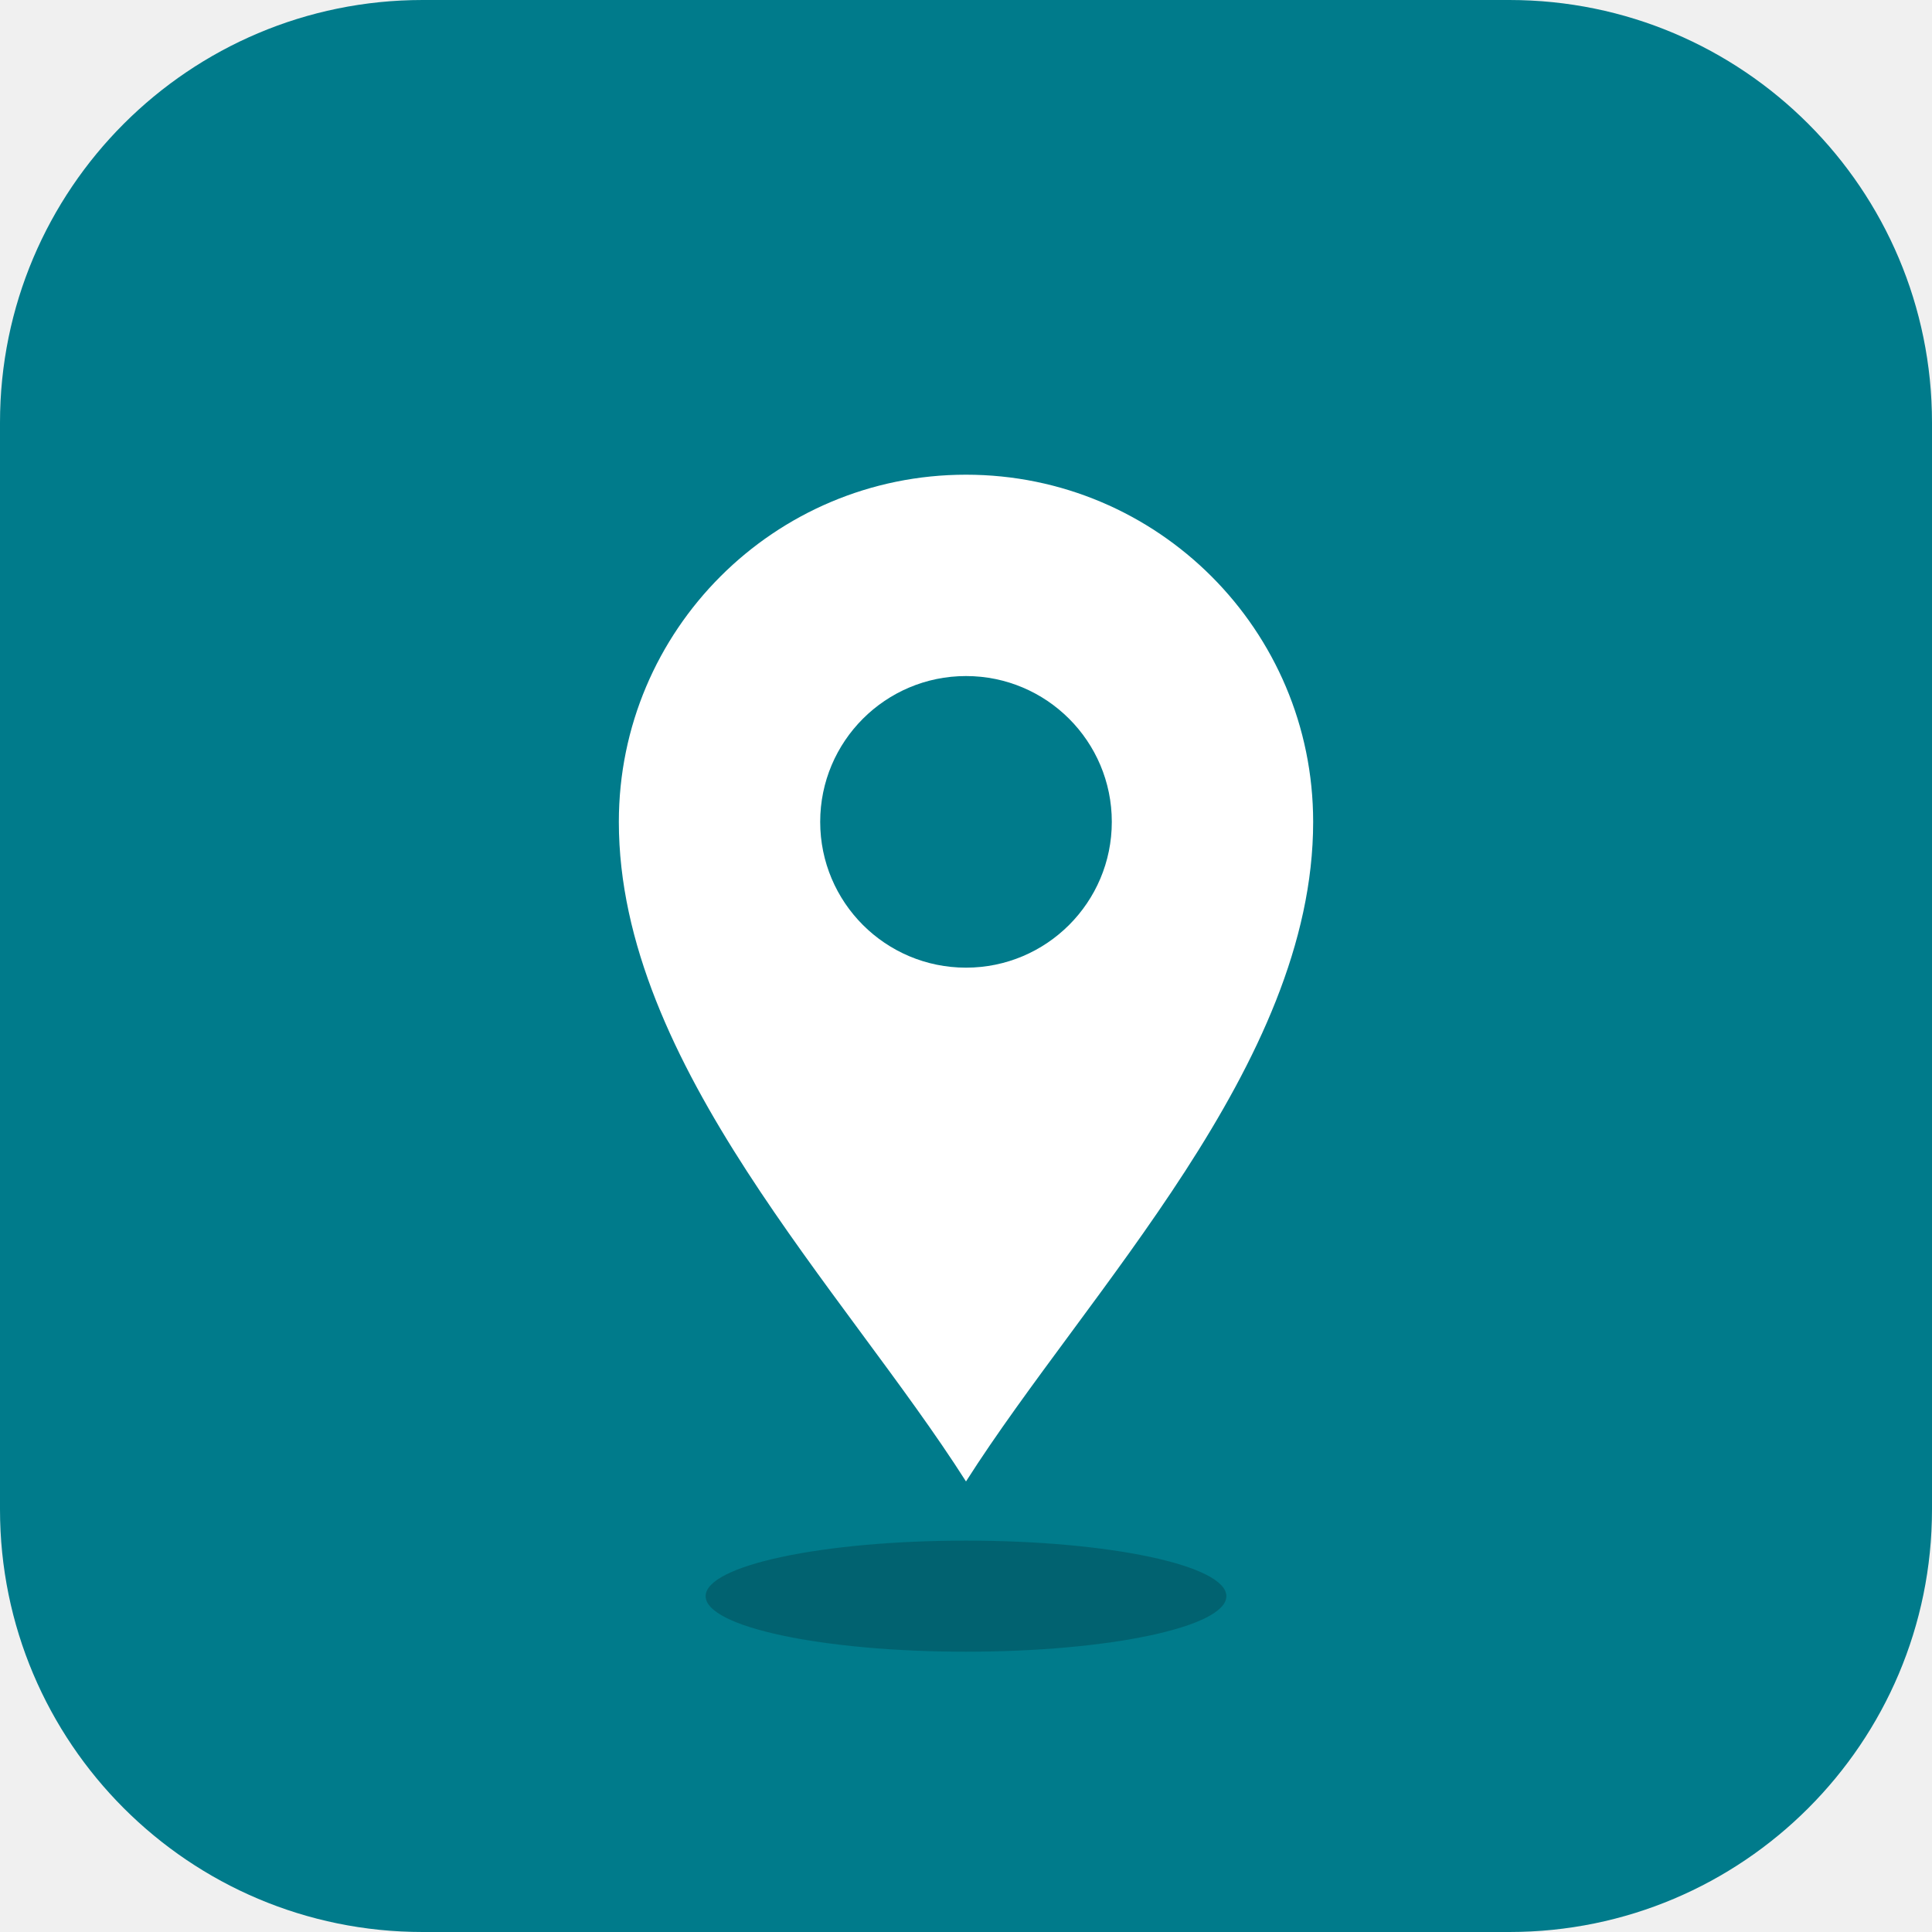
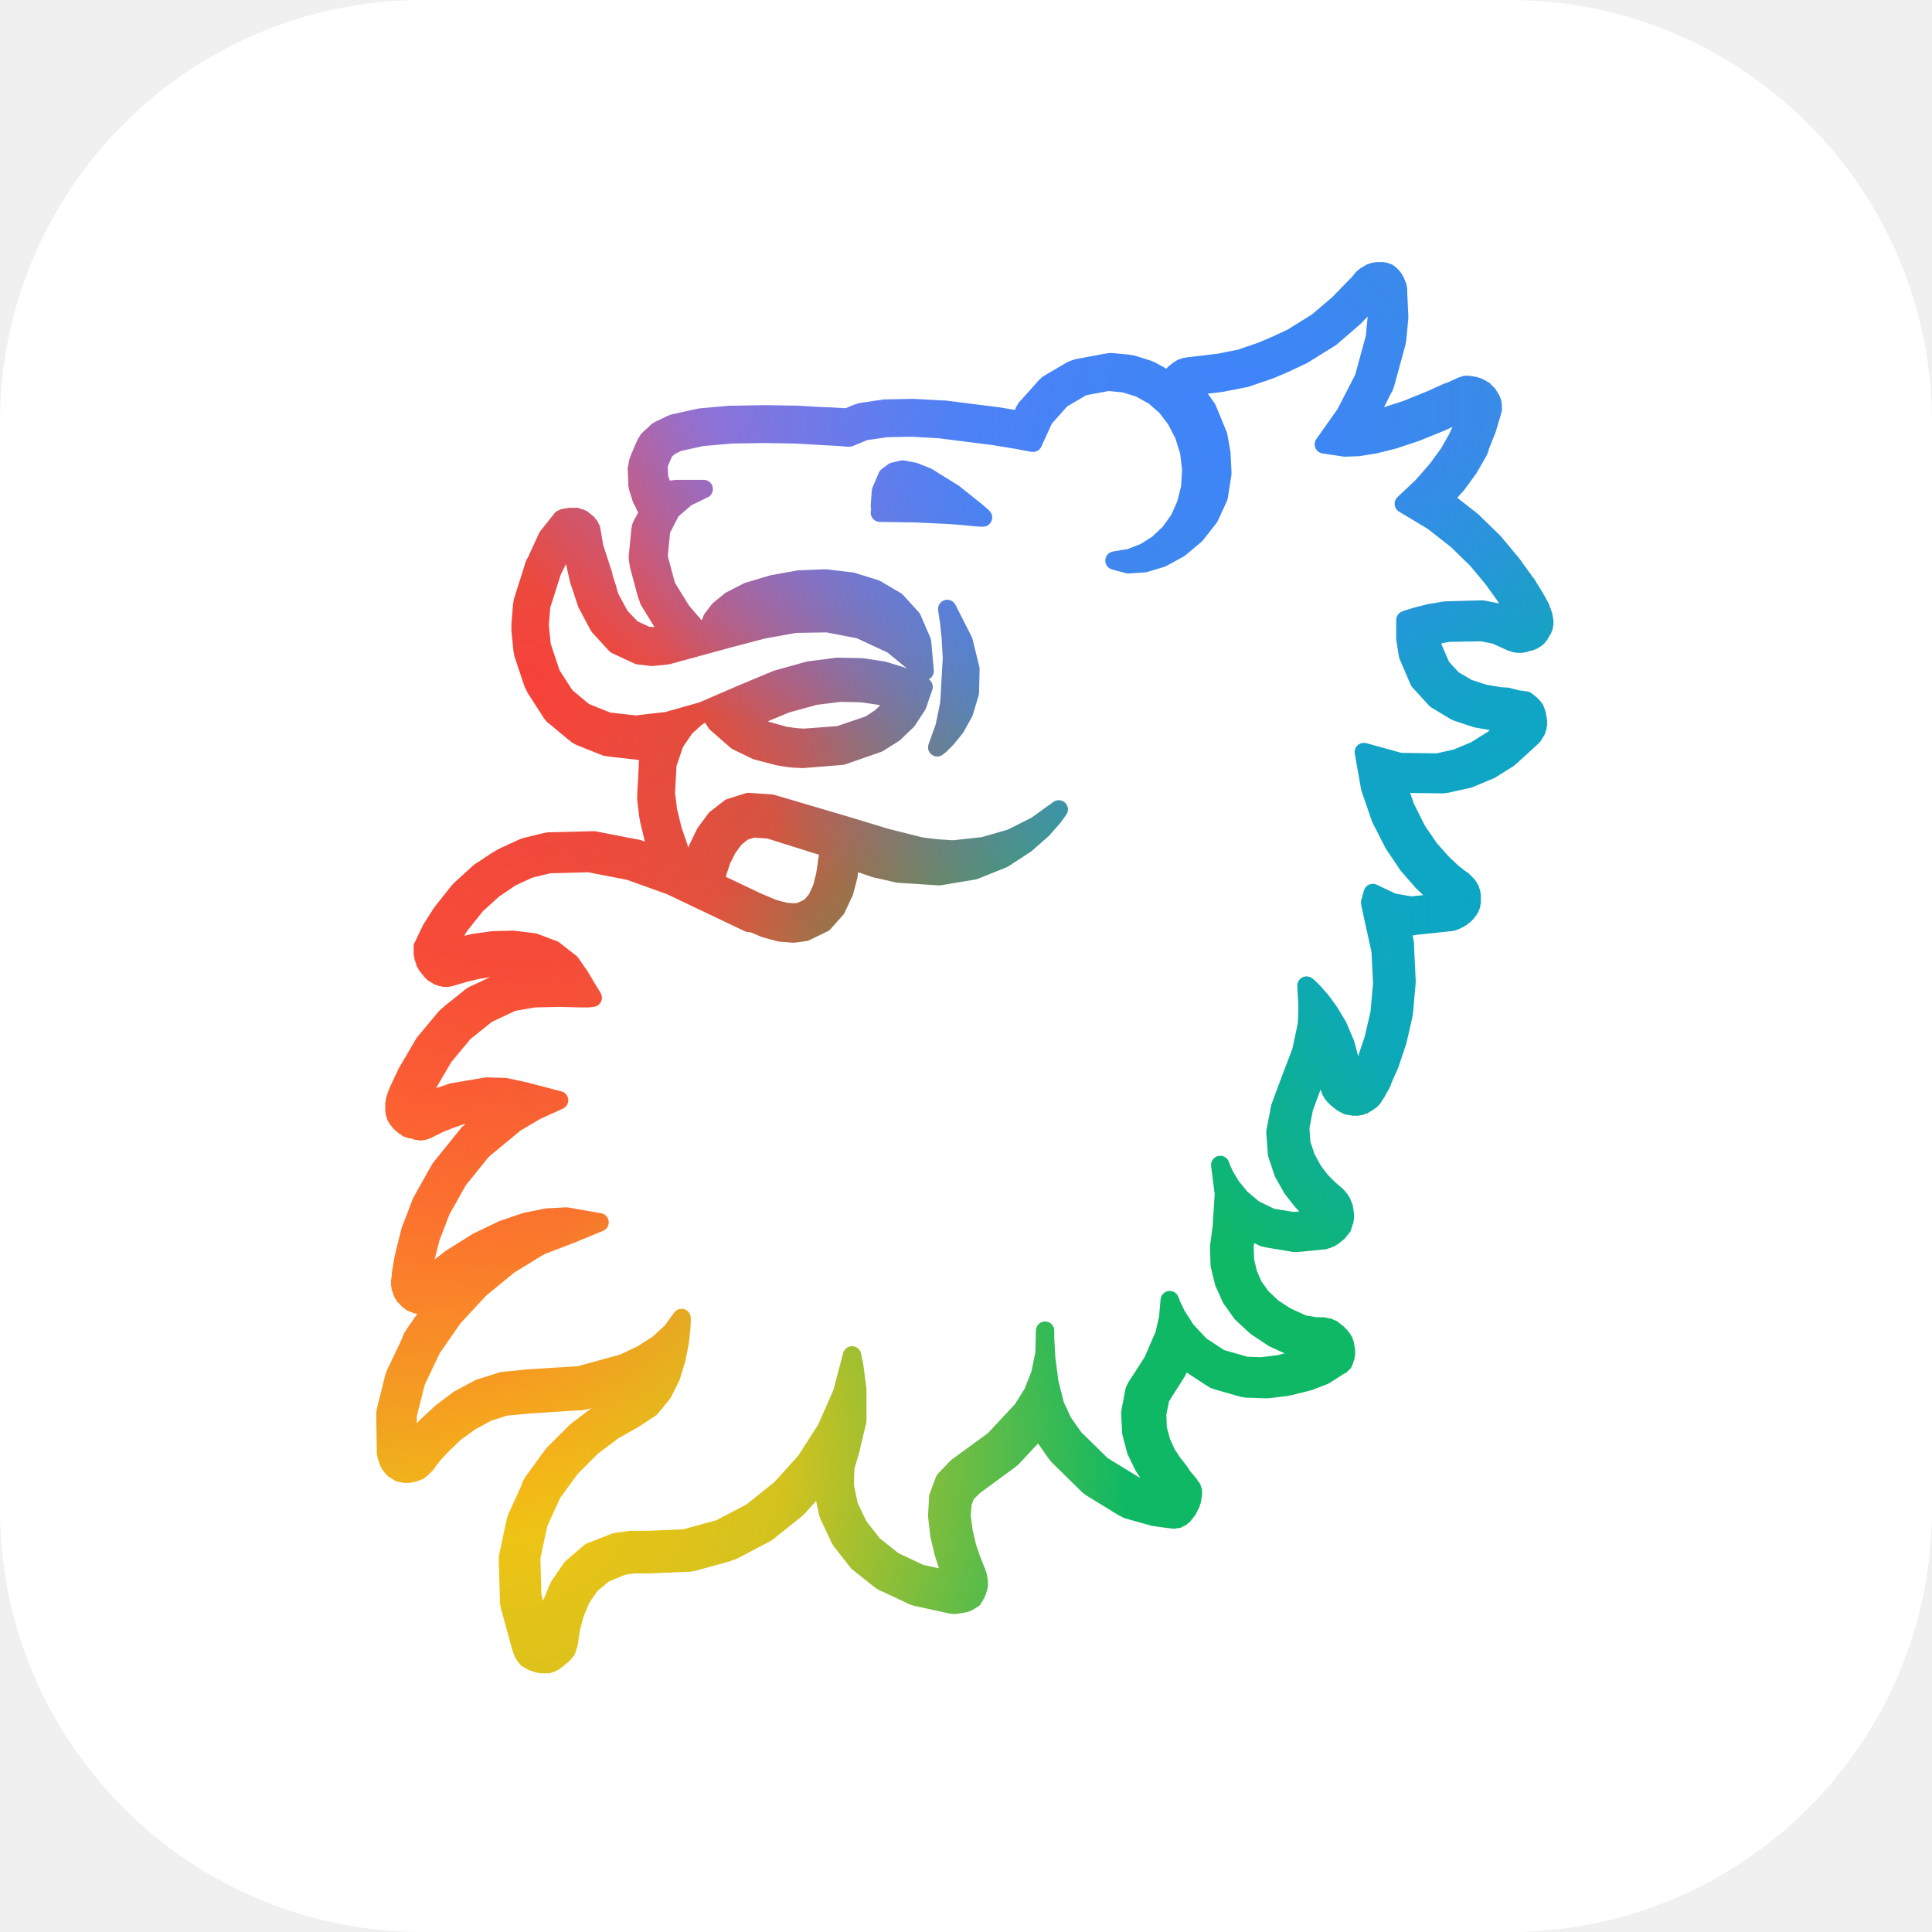
<svg xmlns="http://www.w3.org/2000/svg" viewBox="0 0 512 512" width="512" height="512">
-   <rect width="512" height="512" rx="112" fill="#007b8b" />
-   <ellipse cx="256" cy="423" rx="69" ry="14.72" fill="#014f5a" opacity="0.55" />
-   <path fill="#fff" d="M 256 392.6 C 223.8 342, 164 282.2, 164 217.8 A 92 92 0 1 1 348 217.8 C 348 282.2, 288.2 342, 256 392.6 Z" />
-   <circle cx="256" cy="217.8" r="38.64" fill="#007b8b" />
+   <defs>
+     <mask id="lin">
+       <path fill="#fff" fill-rule="evenodd" stroke="#fff" stroke-width="0.35" stroke-linejoin="round" d="M41.58,28.03l0.23,-0.29l0,0.01l0.01,-0.02l0.03,-0.04l0,0.04l0.01,-0.02l0.03,-0.04l0.01,0.05l0.02,-0.02l0.03,-0.04l0.01,0.06l0.02,-0.03l0.03,-0.04l0.01,0.07l0.02,-0.03l0.03,-0.04l0.01,0.07l0.02,-0.03l0.03,-0.04l0.01,0.08l0.02,-0.02l0.03,-0.04l0.01,0.08l0.01,-0.02l0.03,-0.04l0.01,0.09l0.01,-0.01l0.03,-0.04l0.01,0.09l0.01,-0.01l0.03,-0.04l0.01,0.09l0,0l0.03,-0.04l0.01,0.08l0.02,-0.02l0.06,0.35l0.17,0.52l0.01,0.06l0.07,0.21l0.01,0.05l0,0l0.04,0.12l0.19,0.35l0.23,0.24l0.28,0.13l0.14,0.01l0.21,-0.02l0.1,-0.03l-0.09,-0.11l-0.02,-0.04l-0.01,-0.01l-0.29,-0.47l0,-0.02l-0.02,-0.04l-0.01,-0.04l-0.01,-0.01l-0.15,-0.56l0,-0.01l-0.01,-0.05l0,-0.03l-0.01,-0.03l0,-0.05l0,0l0.05,-0.51l0.01,-0.01l0,-0.04l0.02,-0.03l0,-0.02l0.03,-0.05l0,0l0.11,-0.21l-0.02,-0.03l-0.02,0l-0.03,-0.05l-0.01,0l-0.03,-0.07l0,0l-0.03,-0.05l-0.02,-0.05l0,-0.01l-0.06,-0.18l0,-0.03l-0.01,-0.03l0,-0.05l0,-0.01l-0.01,-0.24l0.01,-0.01l0,-0.04l0.01,-0.03l0,-0.03l0.02,-0.05l0,-0.01l0.11,-0.26l0.01,-0.01l0.02,-0.05l0.02,-0.02l0.01,-0.03l0.03,-0.03l0.01,-0.01l0.1,-0.09l0,0l0.04,-0.04l0.03,-0.01l0.02,-0.02l0.05,-0.02l0,0l0.16,-0.08l0.03,-0.01l0.03,-0.01l0.45,-0.1l0.01,0l0.04,-0.01l0.57,-0.05l0.02,0l0.04,0l0.62,-0.01l0.6,0.01l0.52,0.03l0.05,0l0.01,0l0.36,0.02l0,0l0.19,-0.08l0.02,0l0.04,-0.02l0.05,-0.01l0.01,0l0.41,-0.06l0.04,0l0.02,0l0.48,-0.01l0.53,0.03l0,0l0.05,0l1.03,0.13l0.42,0.07l0.06,-0.13l0,0l0.02,-0.05l0.02,-0.02l0.01,-0.03l0.04,-0.04l0,0l0.33,-0.37l0.02,-0.01l0.02,-0.03l0.04,-0.02l0.01,-0.01l0.41,-0.24l0.01,0l0.04,-0.02l0.04,-0.01l0.02,-0.01l0.06,-0.01l0,0l0.48,-0.09l0.03,0l0.03,-0.01l0.05,0l0.01,0l0.31,0.03l0.03,0.01l0.03,0l0.29,0.09l0,0l0.05,0.02l0.04,0.02l0.02,0.01l0.27,0.15l0.02,0.01l0.03,0.02l0.02,0.01l0.05,-0.01l-0.02,-0.02l-0.03,-0.03l0.07,-0.01l-0.01,-0.01l-0.03,-0.03l0.08,-0.01l-0.01,-0.01l-0.03,-0.03l0.08,-0.01l0,0l-0.03,-0.03l0.07,-0.01l-0.03,-0.02l0.07,-0.01l-0.02,-0.02l0.07,-0.01l-0.01,-0.01l0.06,-0.01l0,0l0.59,-0.07l0.4,-0.08l0.41,-0.14l0.28,-0.12l0.3,-0.14l0.48,-0.3l0.4,-0.34l0.3,-0.31l0.05,-0.05l0.03,-0.03l0,0l0.01,-0.01l0.03,-0.04l0,0.01l0.01,-0.02l0.03,-0.04l0,0.02l0.02,-0.02l0.03,-0.04l0,0.03l0.02,-0.02l0.03,-0.04l0,0.04l0.02,-0.03l0.03,-0.04l0,0.05l0.03,-0.03l0.03,-0.04l0,0.06l0.03,-0.03l0.03,-0.04l0,0.07l0.03,-0.03l0.03,-0.04l0,0.07l0.02,-0.03l0.03,-0.04l0,0.08l0.02,-0.03l0.03,-0.04l0,0.08l0.02,-0.02l0.03,-0.04l0,0.09l0.01,-0.02l0.03,-0.04l0,0.09l0.01,-0.01l0.03,-0.04l0,0.09l0,-0.01l0.03,-0.04l0,0.08l0.03,-0.03l0,0.08l0.02,-0.03l0,0.07l0.02,-0.02l0,0.07l0.01,-0.01l0,0.06l0,0l0.02,0.43l0,0.05l0,0.01l-0.04,0.41l-0.01,0.03l0,0.02l-0.21,0.77l-0.01,0.02l-0.01,0.04l-0.03,0.05l0,0l-0.3,0.6l0.05,-0.01l0.33,-0.08l0.37,-0.12l0.47,-0.19l0.31,-0.14l0.06,-0.02l0.22,-0.1l0,0.01l0.06,-0.03l-0.01,0.03l0.07,-0.03l-0.01,0.04l0.07,-0.03l-0.01,0.04l0,0l0.07,-0.03l-0.01,0.04l0,0.01l0.07,-0.03l-0.01,0.04l0,0.02l0.07,-0.03l-0.01,0.04l-0.01,0.02l0.07,-0.03l-0.01,0.04l-0.01,0.03l0.06,-0.03l-0.01,0.04l-0.01,0.03l0.06,-0.03l-0.01,0.04l-0.01,0.03l0.05,-0.02l-0.01,0.04l-0.01,0.03l0.05,-0.02l-0.01,0.04l-0.01,0.03l0.04,-0.02l-0.01,0.04l-0.01,0.03l0.03,-0.01l-0.01,0.04l-0.01,0.03l0.02,-0.01l0,0.02l-0.11,0.37l-0.14,0.35l0,0.01l0,0.01l-0.02,0.05l-0.16,0.28l-0.02,0.03l-0.01,0.02l-0.22,0.3l-0.26,0.29l0.04,0.02l0.02,0.01l0.03,0.02l0.46,0.36l0.02,0.02l0.02,0.02l0.38,0.37l0.03,0.04l0.01,0.01l0.3,0.36l0.23,0.32l0.02,0.03l0.02,0.02l0.16,0.26l0.04,0.07l0.07,0.13l0,0.01l0,0.01l0.03,0.06l-0.01,0l0.03,0.06l-0.02,-0.01l0,0l0.03,0.06l-0.03,-0.01l0.01,0.01l0.03,0.06l-0.04,-0.02l0.01,0.01l0.03,0.06l-0.05,-0.02l0.01,0.02l0.03,0.06l-0.06,-0.03l0.01,0.02l0.03,0.06l-0.07,-0.03l0.01,0.02l0.03,0.06l-0.07,-0.03l0.01,0.02l0.03,0.06l-0.08,-0.03l0.01,0.02l0.03,0.06l-0.08,-0.04l0.01,0.01l0.03,0.06l-0.08,-0.04l0,0.01l0.03,0.06l-0.08,-0.04l0.03,0.06l-0.08,-0.04l0.03,0.05l-0.08,-0.03l0.02,0.05l-0.08,-0.03l0.02,0.04l-0.07,-0.03l0.01,0.03l-0.07,-0.03l0.01,0.02l-0.06,-0.03l0,0.01l-0.31,-0.14l-0.26,-0.05l-0.62,0.01l-0.24,0.04l-0.1,0.03l0.03,0.21l0.16,0.37l0.22,0.24l0.29,0.17l0.31,0.1l0.29,0.05l0.15,0.01l0.19,0.05l0.09,0.01l-0.01,0.01l0.08,0l-0.04,0.03l0.08,0l-0.04,0.04l0.09,0l-0.05,0.04l0.09,0l-0.05,0.05l0.09,0l-0.06,0.05l0.08,0l-0.06,0.06l0.08,0l-0.06,0.06l0.07,0l-0.06,0.06l0.07,0l-0.06,0.06l0.06,0l-0.06,0.06l0.05,0l-0.06,0.06l0.04,0l-0.06,0.05l0.03,0l-0.05,0.05l0.02,0l-0.05,0.04l0.01,0l-0.34,0.31l0,0l-0.02,0.02l-0.05,0.04l-0.01,0.01l-0.01,0.01l-0.35,0.22l-0.03,0.01l-0.02,0.01l-0.36,0.15l-0.02,0l-0.03,0.01l-0.36,0.08l-0.01,0l-0.05,0.01l-0.04,0l-0.02,0l-0.71,-0.01l-0.01,0l-0.05,0l-0.04,-0.01l-0.02,0l0.16,0.46l0.22,0.44l0.24,0.35l0.23,0.26l0.2,0.19l0.14,0.11l0.06,0.04l-0.01,0l0.05,0.04l-0.02,0l0.06,0.04l-0.03,0l0,0l0.06,0.04l-0.04,0l0.01,0.01l0.06,0.04l-0.05,0.01l0.01,0.01l0.06,0.04l-0.06,0.01l0.01,0.01l0.06,0.04l-0.07,0.01l0.01,0.01l0.06,0.04l-0.07,0.01l0.01,0.01l0.06,0.04l-0.08,0.01l0.01,0.01l0.06,0.04l-0.08,0.01l0,0l0.06,0.04l-0.09,0.01l0,0l0.06,0.04l-0.09,0.01l0.05,0.04l-0.09,0.01l0.05,0.03l-0.09,0.01l0.04,0.03l-0.08,0.01l0.03,0.02l-0.08,0.01l0.02,0.02l-0.07,0.01l0.02,0.01l-0.06,0.01l0.01,0l-0.66,0.07l-0.01,0l-0.05,0.01l-0.04,-0.01l-0.02,0l-0.17,-0.03l0.07,0.32l0,0.01l0.01,0.05l0,0.06l0,0l0.03,0.62l0,0.05l0,0.01l-0.05,0.56l-0.01,0.05l0,0.01l-0.11,0.48l-0.02,0.06l0,0l-0.13,0.39l-0.13,0.29l-0.01,0.03l-0.01,0.03l-0.1,0.18l-0.04,0.06l0,0l-0.03,0.05l0,-0.02l-0.04,0.06l0,-0.03l0,0l-0.04,0.06l0,-0.04l-0.01,0.01l-0.04,0.06l0,-0.05l-0.01,0.02l-0.04,0.06l-0.01,-0.06l-0.01,0.02l-0.04,0.06l-0.01,-0.07l-0.01,0.02l-0.04,0.06l-0.01,-0.08l-0.01,0.02l-0.04,0.06l-0.01,-0.09l-0.01,0.02l-0.04,0.06l-0.01,-0.09l-0.01,0.02l-0.04,0.06l-0.01,-0.1l-0.01,0.01l-0.04,0.06l-0.01,-0.1l0,0.01l-0.04,0.06l-0.01,-0.1l0,0l-0.04,0.06l-0.01,-0.1l-0.04,0.06l-0.01,-0.09l-0.03,0.05l-0.01,-0.09l-0.03,0.04l-0.01,-0.08l-0.02,0.03l-0.01,-0.08l-0.01,0.02l-0.01,-0.07l-0.01,0.01l-0.04,-0.41l-0.05,-0.18l0,0.01l0,0.02l-0.18,0.47l-0.2,0.54l-0.07,0.37l0.02,0.3l0.09,0.27l0.13,0.24l0.15,0.2l0.15,0.15l0.09,0.08l0.05,0.04l-0.01,0l0,0l0.05,0.04l-0.02,0l0.01,0.01l0.05,0.04l-0.03,0l0.01,0.01l0.05,0.04l-0.04,0l0.01,0.01l0.05,0.04l-0.05,0l0.02,0.01l0.05,0.04l-0.06,0l0.02,0.02l0.05,0.04l-0.06,0.01l0.02,0.02l0.05,0.04l-0.07,0.01l0.02,0.01l0.05,0.04l-0.08,0.01l0.02,0.01l0.05,0.04l-0.08,0.01l0.01,0.01l0.05,0.04l-0.08,0.01l0.01,0.01l0.05,0.04l-0.09,0.01l0,0l0.05,0.04l-0.09,0.01l0.05,0.04l-0.09,0.01l0.04,0.03l-0.08,0.01l0.03,0.03l-0.08,0.01l0.03,0.02l-0.07,0.01l0.02,0.01l-0.07,0.01l0.01,0.01l-0.52,0.05l-0.01,0l-0.05,0l-0.03,-0.01l-0.02,0l-0.42,-0.07l0,0l-0.05,-0.01l-0.03,-0.01l-0.02,0l-0.33,-0.16l-0.04,0.33l0.01,0.27l0.06,0.25l0.1,0.23l0.15,0.21l0.21,0.2l0.26,0.17l0.33,0.15l0.24,0.04l0.05,0l0.02,0l0,0l0.03,0l0.04,0l-0.02,0.01l0.04,0l0.01,0l0.01,0l-0.02,0.01l0.06,0l0.01,0l0.01,0l-0.04,0.02l0.07,0.01l0.04,0l-0.07,0.03l0.08,0.01l0.04,0l-0.08,0.03l0.09,0.01l0.04,0l-0.09,0.04l0.1,0.01l0.04,0l-0.1,0.04l0,0l0.1,0.01l0.04,0l-0.11,0.04l0,0l0.1,0.01l0.04,0l-0.12,0.05l0,0l0.1,0.01l0.04,0l-0.13,0.05l0,0l0.1,0.01l0.04,0l-0.13,0.05l0.1,0.01l0.04,0l-0.13,0.05l0.09,0.01l0.04,0l-0.13,0.05l0.08,0.01l0.04,0l-0.13,0.05l0.07,0.01l0.04,0l-0.12,0.05l0.06,0l0.04,0l-0.11,0.04l0.05,0l0.02,0l-0.02,0.01l-0.07,0.03l0.02,0l-0.25,0.16l-0.26,0.1l-0.02,0.01l-0.04,0.01l-0.36,0.09l-0.02,0l-0.04,0.01l-0.33,0.04l-0.02,0l-0.04,0l-0.29,-0.01l-0.01,0l-0.05,0l-0.04,-0.01l-0.02,0l-0.49,-0.14l-0.01,-0.01l-0.05,-0.01l-0.03,-0.02l-0.02,-0.01l-0.38,-0.25l0,0l-0.05,-0.03l-0.02,-0.02l-0.02,-0.01l-0.07,-0.08l-0.1,0.22l-0.01,0.02l-0.02,0.04l-0.23,0.36l-0.02,0.03l-0.01,0.02l-0.05,0.08l-0.06,0.3l0.01,0.28l0.07,0.26l0.1,0.22l0.12,0.18l0.11,0.14l0.01,0.01l0.07,0.11l0.12,0.14l-0.02,0l0.03,0.03l0.04,0.04l-0.06,-0.01l0.04,0.03l0.04,0.04l-0.08,-0.02l0.04,0.04l0.04,0.04l-0.09,-0.02l0.04,0.04l0.04,0.04l-0.09,-0.02l0.04,0.04l0.04,0.04l-0.1,-0.02l0.04,0.04l0.04,0.04l-0.11,-0.02l0.04,0.04l0.04,0.04l-0.11,-0.02l0.04,0.04l0.04,0.04l-0.11,-0.02l0.03,0.03l0.04,0.04l-0.11,-0.02l0.03,0.03l0.04,0.04l-0.11,-0.02l0.02,0.02l0.04,0.04l-0.11,-0.02l0.01,0.01l0.04,0.04l-0.1,-0.02l0,0l0.03,0.03l-0.07,-0.01l-0.02,0l0,0l-0.29,-0.04l-0.5,-0.14l-0.02,-0.01l-0.03,-0.02l-0.03,-0.01l-0.62,-0.38l-0.01,-0.01l-0.04,-0.03l-0.03,-0.03l-0.01,-0.01l-0.53,-0.52l-0.01,-0.02l-0.03,-0.03l-0.21,-0.3l0,0l-0.03,-0.05l-0.02,-0.05l0,-0.01l-0.04,-0.09l0,0.01l-0.54,0.58l-0.03,0.02l-0.02,0.02l-0.68,0.5l-0.15,0.15l-0.06,0.17l-0.02,0.24l0.04,0.3l0.07,0.3l0.08,0.23l0.07,0.18l0.03,0.07l-0.01,0l0.03,0.06l-0.02,0l0.03,0.06l-0.02,-0.01l0.03,0.06l-0.03,-0.01l0.03,0.07l-0.04,-0.01l0.03,0.07l-0.05,-0.01l0.03,0.07l-0.05,-0.01l0.03,0.06l-0.06,-0.01l0.03,0.06l-0.06,-0.01l0.03,0.06l-0.07,-0.02l0.02,0.05l-0.07,-0.02l0.02,0.05l-0.07,-0.02l0.02,0.04l-0.07,-0.02l0.02,0.03l-0.07,-0.02l0.01,0.03l-0.07,-0.01l0.01,0.02l-0.06,-0.01l0,0.01l-0.06,-0.01l0,0l-0.64,-0.14l-0.03,-0.01l-0.03,-0.01l-0.51,-0.24l0,0l-0.05,-0.02l-0.03,-0.02l-0.02,-0.01l-0.39,-0.31l-0.01,-0.01l-0.04,-0.03l-0.03,-0.04l-0.01,-0.01l-0.28,-0.36l-0.01,-0.02l-0.02,-0.03l-0.02,-0.05l0,0l-0.18,-0.38l-0.01,-0.03l-0.01,-0.03l-0.08,-0.38l0,0l-0.01,-0.05l0,-0.04l0,-0.02l0,-0.13l-0.47,0.52l-0.03,0.03l-0.01,0.01l-0.55,0.44l-0.02,0.01l-0.03,0.02l-0.61,0.32l-0.01,0l-0.05,0.02l-0.04,0.01l-0.01,0.01l-0.66,0.18l-0.02,0l-0.04,0.01l-0.05,0l0,0l-0.7,0.03l-0.3,0l-0.21,0.03l-0.36,0.15l-0.25,0.21l-0.18,0.26l-0.12,0.29l-0.07,0.26l-0.03,0.18l-0.01,0.09l0,-0.02l-0.01,0.07l-0.01,-0.04l0,0.01l-0.01,0.09l-0.01,-0.05l0,0.02l-0.01,0.09l-0.02,-0.07l-0.01,0.03l-0.01,0.09l-0.02,-0.09l-0.01,0.04l-0.01,0.09l-0.03,-0.1l-0.01,0.05l-0.01,0.09l-0.03,-0.11l-0.01,0.06l-0.01,0.09l-0.03,-0.12l-0.01,0.07l-0.01,0.09l-0.04,-0.13l-0.01,0.07l-0.01,0.09l-0.04,-0.14l-0.01,0.07l-0.01,0.09l-0.04,-0.15l-0.01,0.06l-0.01,0.09l-0.04,-0.15l-0.01,0.06l-0.01,0.09l-0.04,-0.15l-0.01,0.05l-0.01,0.09l-0.04,-0.15l-0.01,0.04l-0.01,0.09l-0.04,-0.14l-0.01,0.03l-0.01,0.09l-0.04,-0.14l0,0.02l-0.01,0.09l-0.04,-0.13l0,0.01l-0.01,0.09l-0.03,-0.12l-0.01,0.07l-0.03,-0.1l0,0.05l-0.02,-0.08l0,0.03l-0.02,-0.07l0,0.01l-0.22,-0.8l0,-0.02l-0.01,-0.04l0,-0.05l0,-0.01l-0.02,-0.73l0,-0.02l0,-0.04l0.01,-0.05l0,0l0.14,-0.65l0.01,-0.03l0.01,-0.03l0.26,-0.57l0,-0.01l0.02,-0.05l0.03,-0.04l0,-0.01l0.35,-0.48l0.02,-0.02l0.01,-0.02l0.4,-0.4l0.02,-0.02l0.02,-0.02l0.41,-0.31l0.02,-0.01l0.03,-0.02l0.39,-0.22l0.24,-0.16l0.16,-0.2l0,-0.01l-0.21,0.1l-0.04,0.01l-0.02,0.01l-0.84,0.23l-0.02,0l-0.04,0.01l-0.06,0l0,0l-0.91,0.06l-0.45,0.04l-0.35,0.11l-0.33,0.18l-0.29,0.21l-0.23,0.22l-0.17,0.18l-0.11,0.14l-0.04,0.06l0,-0.01l-0.04,0.05l0,-0.02l0,0l-0.04,0.06l0,-0.03l-0.01,0.01l-0.04,0.06l0,-0.05l-0.01,0.01l-0.04,0.06l0,-0.06l-0.01,0.02l-0.04,0.06l0,-0.07l-0.01,0.02l-0.04,0.06l0,-0.07l-0.02,0.02l-0.04,0.06l0,-0.08l-0.02,0.02l-0.04,0.06l0,-0.09l-0.01,0.02l-0.04,0.06l0,-0.09l-0.01,0.02l-0.04,0.06l0,-0.1l-0.01,0.01l-0.04,0.06l0,-0.1l-0.01,0.01l-0.04,0.06l0,-0.1l0,0l-0.04,0.06l0,-0.1l-0.04,0.05l0,-0.09l-0.03,0.04l0,-0.09l-0.02,0.03l0,-0.08l-0.02,0.02l0,-0.07l-0.01,0.01l0,-0.06l0,0l-0.01,-0.63l0,-0.02l0,-0.04l0.01,-0.05l0,-0.01l0.16,-0.64l0.01,-0.02l0.01,-0.03l0.3,-0.63l0,-0.01l0.02,-0.05l0.03,-0.04l0,-0.01l0.41,-0.59l0.03,-0.04l0.01,-0.01l0.07,-0.08l-0.09,0.07l0,-0.01l-0.05,0.04l0,-0.02l-0.05,0.04l0,-0.03l-0.06,0.05l0,-0.04l-0.06,0.05l0,-0.05l-0.06,0.05l0.01,-0.05l-0.06,0.05l0.01,-0.06l-0.06,0.05l0.01,-0.07l-0.06,0.05l0.01,-0.07l-0.06,0.05l0.01,-0.08l-0.06,0.04l0.01,-0.08l-0.05,0.04l0.01,-0.08l-0.05,0.04l0.01,-0.08l-0.04,0.03l0.01,-0.08l-0.03,0.03l0.01,-0.08l-0.03,0.02l0.01,-0.07l-0.02,0.01l0.01,-0.07l-0.01,0.01l0.01,-0.06l0,0l0.01,-0.11l0.05,-0.29l0.01,-0.02l0,-0.02l0.03,-0.12l0.08,-0.32l0.01,-0.04l0.01,-0.02l0.2,-0.52l0.02,-0.03l0.01,-0.02l0.32,-0.57l0.02,-0.02l0.02,-0.03l0.46,-0.57l0.01,-0.01l0.03,-0.04l0.04,-0.03l0.01,-0.01l0.48,-0.4l-0.11,0l-0.57,0.1l-0.2,0.07l-0.2,0.08l-0.08,0.04l-0.04,0.02l0,0l-0.01,0l-0.05,0.03l0,-0.01l-0.01,0.01l-0.05,0.03l0.01,-0.02l-0.02,0.01l-0.05,0.03l0.01,-0.03l-0.02,0.01l-0.05,0.03l0.01,-0.04l0,-0.01l-0.03,0.01l-0.05,0.03l0.01,-0.04l0.01,-0.02l-0.03,0.01l-0.05,0.03l0.01,-0.04l0.01,-0.02l-0.03,0.02l-0.05,0.03l0.01,-0.04l0.01,-0.03l-0.03,0.02l-0.05,0.03l0.01,-0.04l0.01,-0.04l-0.03,0.01l-0.05,0.03l0.01,-0.04l0.02,-0.04l-0.03,0.01l-0.05,0.03l0.01,-0.04l0.02,-0.04l-0.02,0.01l-0.05,0.03l0.01,-0.04l0.02,-0.05l-0.02,0.01l-0.05,0.03l0.01,-0.04l0.02,-0.05l-0.01,0.01l-0.05,0.03l0.01,-0.04l0.02,-0.05l0,0l-0.05,0.03l0.01,-0.04l0.02,-0.04l-0.04,0.02l0.01,-0.04l0.02,-0.04l-0.03,0.02l0.01,-0.04l0.01,-0.03l-0.02,0.01l0.01,-0.04l0.01,-0.03l-0.01,0.01l0.01,-0.04l0.01,-0.02l0,0l0.01,-0.04l0.04,-0.1l0.16,-0.34l0.01,-0.01l0.02,-0.04l0.27,-0.46l0.01,-0.02l0.02,-0.03l0.4,-0.48l0,0l0.04,-0.04l0.01,0l0.01,-0.01l0.02,-0.02l0.01,-0.01l0,0l0.01,-0.01l0,0l0.4,-0.32l0.02,-0.01l0.03,-0.02l0.05,-0.02l0,0l0.49,-0.23l0.02,0l0.03,-0.01l0.05,-0.01l0.01,0l0.41,-0.07l0.04,0l0.02,0l0.23,0l-0.08,-0.06l-0.25,-0.09l-0.31,-0.04l-0.33,0.01l-0.32,0.05l-0.25,0.06l-0.2,0.06l-0.07,0.02l0.01,-0.01l-0.06,0.02l0.01,-0.02l-0.07,0.02l0.02,-0.03l0,0l-0.07,0.02l0.02,-0.04l-0.01,0l-0.07,0.02l0.03,-0.05l-0.01,0l-0.07,0.02l0.03,-0.05l-0.01,0l-0.07,0.02l0.04,-0.06l-0.01,0l-0.07,0.02l0.04,-0.07l-0.01,0l-0.07,0.02l0.04,-0.07l-0.01,0l-0.07,0.02l0.05,-0.07l-0.01,0l-0.07,0.02l0.05,-0.08l0,0l-0.07,0.02l0.05,-0.08l-0.07,0.02l0.05,-0.08l-0.06,0.02l0.05,-0.08l-0.05,0.02l0.04,-0.07l-0.04,0.01l0,-0.01l0.04,-0.06l-0.01,0l0.13,-0.27l0.19,-0.3l0.01,-0.01l0.02,-0.03l0.31,-0.39l0.01,-0.01l0.03,-0.03l0.33,-0.3l0.01,-0.01l0.04,-0.03l0.05,-0.03l0,0l0.24,-0.16l0.12,-0.07l0.03,-0.01l0.01,-0.01l0.35,-0.16l0.03,-0.01l0.03,-0.01l0.37,-0.09l0.01,0l0.04,-0.01l0.01,0l0.04,0l0.01,0l0.76,-0.02l0.02,0l0.03,0l0.77,0.15l0,0l0.06,0.01l0.05,0.02l0.01,0l0.36,0.13l-0.1,-0.29l0,0l-0.02,-0.05l-0.09,-0.37l0,-0.02l-0.01,-0.04l-0.04,-0.33l0,-0.02l0,-0.04l0.03,-0.55l0,0l0,-0.06l0.01,-0.03l0,-0.03l0.02,-0.05l0,0l0.06,-0.16l-0.18,0.02l-0.01,0l-0.05,0.01l-0.05,-0.01l-0.01,0l-0.53,-0.06l-0.02,-0.01l-0.04,0l-0.04,-0.02l-0.01,0l-0.45,-0.18l-0.01,-0.01l-0.04,-0.02l-0.03,-0.03l-0.02,-0.01l-0.36,-0.3l0,0l-0.04,-0.03l-0.02,-0.03l-0.02,-0.02l-0.03,-0.05l0,0l-0.27,-0.42l-0.01,-0.03l-0.02,-0.03l-0.02,-0.05l0,0l-0.18,-0.54l0,-0.03l-0.01,-0.02l-0.04,-0.39l0,-0.01l0,-0.05l0,-0.05l0,-0.01l0.03,-0.37l0.01,-0.03l0,-0.03l0.21,-0.66l0,-0.01l0.02,-0.05l0.03,-0.05l0,0l0.04,-0.09zM45.41,35.37l-1.49,-0.71l-0.78,-0.28l-0.77,-0.15l-0.76,0.02l-0.37,0.09l-0.35,0.16l-0.34,0.23l-0.33,0.3l-0.31,0.39l-0.29,0.48l0.07,-0.02l0.2,-0.06l0.29,-0.07l0.36,-0.05l0.39,-0.01l0.4,0.05l0.37,0.14l0.32,0.25l0.18,0.26l0.1,0.17l0.14,0.23l-0.08,0.01l-0.14,0l-0.41,-0.01l-0.48,0.01l-0.41,0.07l-0.49,0.23l-0.4,0.32l-0.01,0.01l-0.01,0l-0.4,0.48l-0.27,0.46l-0.16,0.34l-0.04,0.1l-0.01,0.04l0.05,-0.03l0.13,-0.06l0.2,-0.08l0.26,-0.09l0.65,-0.11l0.36,0.01l0.37,0.08l0.65,0.17l-0.44,0.2l-0.39,0.23l-0.63,0.52l-0.46,0.57l-0.32,0.57l-0.2,0.52l-0.11,0.43l-0.05,0.29l-0.01,0.11l0.55,-0.43l0.51,-0.32l0.48,-0.23l0.44,-0.15l0.4,-0.08l0.37,-0.02l0.63,0.11l-0.53,0.22l-0.6,0.23l-0.59,0.36l-0.56,0.46l-0.5,0.54l-0.41,0.59l-0.3,0.63l-0.16,0.64l0.01,0.63l0.04,-0.06l0.12,-0.15l0.2,-0.22l0.27,-0.25l0.33,-0.25l0.39,-0.21l0.44,-0.14l0.49,-0.05l0.97,-0.06l0.84,-0.23l0.36,-0.17l0.31,-0.2l0.25,-0.23l0.19,-0.26l0,0.06l-0.01,0.17l-0.03,0.25l-0.06,0.3l-0.1,0.33l-0.16,0.32l-0.23,0.28l-0.32,0.21l-0.39,0.22l-0.41,0.31l-0.4,0.4l-0.35,0.48l-0.26,0.57l-0.14,0.65l0.02,0.73l0.22,0.8l0.01,-0.09l0.04,-0.22l0.09,-0.31l0.15,-0.36l0.24,-0.35l0.35,-0.3l0.48,-0.19l0.29,-0.04l0.33,0l0.7,-0.03l0.66,-0.18l0.61,-0.32l0.55,-0.44l0.48,-0.53l0.39,-0.61l0.3,-0.68l0.19,-0.72l0.01,0.05l0.03,0.14l0.06,0.46l0,0.59l-0.14,0.59l-0.09,0.3l-0.01,0.35l0.08,0.38l0.18,0.38l0.28,0.36l0.39,0.31l0.51,0.24l0.64,0.14l-0.03,-0.07l-0.08,-0.19l-0.09,-0.28l-0.08,-0.34l-0.04,-0.36l0.02,-0.36l0.12,-0.32l0.24,-0.25l0.7,-0.51l0.54,-0.58l0.2,-0.32l0.14,-0.36l0.08,-0.39l0.01,-0.43l0,0.04l0,0.11l0.02,0.37l0.06,0.46l0.11,0.44l0.15,0.32l0.21,0.3l0.53,0.52l0.62,0.38l0.31,0.12l0.3,0.06l-0.04,-0.04l-0.11,-0.11l-0.14,-0.17l-0.15,-0.23l-0.14,-0.29l-0.09,-0.34l-0.02,-0.38l0.08,-0.42l0.04,-0.08l0.08,-0.12l0.23,-0.36l0.22,-0.51l0.07,-0.31l0.03,-0.34l0.03,0.08l0.1,0.21l0.18,0.28l0.27,0.29l0.38,0.25l0.49,0.14l0.29,0.01l0.33,-0.04l0.36,-0.09l0.4,-0.16l-0.04,0l-0.1,-0.01l-0.34,-0.06l0.01,0l-0.39,-0.18l-0.33,-0.22l-0.27,-0.25l-0.2,-0.28l-0.14,-0.31l-0.08,-0.33l-0.01,-0.35l0.05,-0.37l0.04,-0.63l-0.07,-0.55l0.02,0.06l0.07,0.15l0.12,0.2l0.18,0.22l0.25,0.21l0.33,0.16l0.42,0.07l0.52,-0.05l-0.05,-0.04l-0.13,-0.11l-0.17,-0.18l-0.19,-0.24l-0.17,-0.3l-0.12,-0.36l-0.03,-0.42l0.09,-0.47l0.22,-0.59l0.18,-0.47l0.11,-0.52l0.01,-0.33l-0.02,-0.4l0.04,0.03l0.1,0.1l0.14,0.16l0.16,0.22l0.16,0.27l0.14,0.33l0.1,0.38l0.04,0.43l0.04,-0.06l0.1,-0.18l0.13,-0.29l0.13,-0.39l0.11,-0.48l0.05,-0.56l-0.03,-0.62l-0.15,-0.68l-0.05,-0.24l0.05,-0.18l0.38,0.18l0.35,0.06l0.66,-0.07l-0.06,-0.04l-0.16,-0.13l-0.23,-0.22l-0.27,-0.31l-0.27,-0.4l-0.25,-0.49l-0.2,-0.58l-0.12,-0.68l0.69,0.19l0.71,0.01l0.36,-0.08l0.36,-0.15l0.35,-0.22l0.34,-0.31l-0.09,0l-0.24,-0.02l-0.34,-0.06l-0.39,-0.13l-0.38,-0.23l-0.32,-0.35l-0.21,-0.49l-0.05,-0.31l0,-0.36l0.06,-0.02l0.16,-0.05l0.24,-0.06l0.3,-0.05l0.7,-0.02l0.36,0.07l0.35,0.15l-0.03,-0.06l-0.09,-0.17l-0.16,-0.26l-0.23,-0.32l-0.3,-0.36l-0.38,-0.37l-0.46,-0.36l-0.55,-0.33l0.35,-0.33l0.28,-0.32l0.22,-0.3l0.16,-0.28l0.11,-0.23l0.07,-0.18l0.04,-0.12l0.01,-0.04l-0.54,0.25l-0.47,0.19l-0.42,0.14l-0.36,0.09l-0.31,0.05l-0.26,0.01l-0.4,-0.06l0.41,-0.58l0.35,-0.68l0.21,-0.77l0.04,-0.41l-0.02,-0.43l-0.03,0.04l-0.08,0.1l-0.31,0.32l-0.44,0.38l-0.53,0.33l-0.34,0.16l-0.28,0.12l-0.47,0.16l-0.46,0.09l-0.59,0.07l0.03,0.03l0.07,0.08l0.22,0.31l0.21,0.51l0.06,0.33l0.02,0.39l-0.07,0.45l-0.18,0.39l-0.26,0.33l-0.31,0.26l-0.33,0.18l-0.33,0.1l-0.31,0.02l-0.26,-0.07l0.3,-0.05l0.28,-0.11l0.25,-0.16l0.22,-0.21l0.18,-0.25l0.13,-0.29l0.08,-0.32l0.02,-0.34l-0.04,-0.34l-0.1,-0.32l-0.15,-0.29l-0.19,-0.25l-0.23,-0.2l-0.27,-0.15l-0.29,-0.09l-0.31,-0.03l-0.48,0.09l-0.41,0.24l-0.33,0.37l-0.21,0.46l-0.32,-0.06l-0.43,-0.07l-1.03,-0.13l-0.53,-0.03l-0.48,0.01l-0.41,0.06l-0.29,0.12l-0.04,0l-0.1,-0.01l-0.36,-0.02l-0.52,-0.03l-0.6,-0.01l-0.62,0.01l-0.57,0.05l-0.45,0.1l-0.16,0.08l-0.1,0.09l-0.11,0.26l0.01,0.24l0.06,0.18l0.03,0.07l0.07,-0.01l0.18,-0.02l0.51,0l-0.33,0.16l-0.29,0.25l-0.19,0.37l-0.05,0.51l0.15,0.56l0.29,0.47l0.3,0.35l0.12,0.12l0.08,0.07l0.03,0.02l-0.02,-0.12l0.01,-0.13l0.06,-0.16l0.13,-0.17l0.22,-0.18l0.33,-0.17l0.47,-0.14l0.5,-0.09l0.51,-0.02l0.5,0.06l0.45,0.14l0.39,0.23l0.3,0.33l0.19,0.44l0.05,0.56l-0.61,-0.5l-0.62,-0.29l-0.62,-0.12l-0.61,0.01l-0.61,0.11l-0.61,0.16l-1.21,0.33l-0.29,0.03l-0.26,-0.03l-0.43,-0.2l-0.32,-0.35l-0.23,-0.43l-0.15,-0.45l-0.09,-0.4l-0.04,-0.29l-0.01,-0.11l-0.03,0.04l-0.09,0.13l-0.12,0.2l-0.13,0.26l-0.21,0.66l-0.03,0.37l0.04,0.39l0.18,0.54l0.27,0.42l0.36,0.3l0.45,0.18l0.53,0.06l0.6,-0.07l0.67,-0.19l0.74,-0.32l0.67,-0.28l0.61,-0.17l0.54,-0.07l0.47,0.01l0.4,0.06l0.33,0.1l0.26,0.11l0.18,0.1l-0.12,0.35l-0.19,0.29l-0.25,0.24l-0.3,0.19l-0.69,0.24l-0.75,0.06l-0.19,-0.01l-0.09,-0.01l-0.18,-0.03l-0.42,-0.11l-0.37,-0.18l-0.39,-0.34h0l-0.15,-0.24l-0.07,0.03l-0.16,0.1l-0.21,0.19l-0.2,0.29l-0.14,0.41l-0.03,0.55l0.04,0.33l0.09,0.37l0.14,0.41l0.2,0.46l0.01,-0.07l0.04,-0.19l0.09,-0.26l0.14,-0.29l0.2,-0.27l0.27,-0.21l0.35,-0.11l0.44,0.03l1.49,0.44l0.69,0.21l0.64,0.16l0.05,0.01l0.25,0.03l0.14,0.01l0.15,0.01l0.02,0h0.05l0.55,-0.06l0.52,-0.15l0.48,-0.24l0.43,-0.31l-0.1,0.14l-0.21,0.24l-0.32,0.28l-0.43,0.28l-0.55,0.22l-0.66,0.11l-0.78,-0.05l-0.44,-0.1l-0.47,-0.16l-0.01,0.09l-0.03,0.22l-0.08,0.3l-0.15,0.32l-0.24,0.27l-0.35,0.17l-0.22,0.03l-0.26,-0.02l-0.29,-0.08l-0.33,-0.14zM49.13,31.64l0.09,-0.44l0.05,-0.86l-0.02,-0.37l-0.03,-0.3l-0.03,-0.2l-0.01,-0.07l0.31,0.61l0.13,0.53l-0.01,0.45l-0.11,0.37l-0.16,0.29l-0.17,0.21l-0.13,0.13l-0.05,0.04zM47.91,27.53l-0.01,-0.09l0.02,-0.28l0.12,-0.28l0.12,-0.09l0.17,-0.04l0.22,0.04l0.25,0.1l0.5,0.31l0.4,0.32l0.12,0.1l0.04,0.04l-0.05,0l-0.13,-0.01l-0.2,-0.02l-0.26,-0.02l-0.63,-0.03l-0.69,-0.01zM45.79,33.59l-0.3,-0.02l-0.19,0.06l-0.16,0.13l-0.14,0.19l-0.11,0.22l-0.07,0.21l-0.04,0.16l-0.01,0.04l0,0l0,0.01l0.8,0.38l0,0l0.31,0.13l0.23,0.06l0.17,0.01l0.1,-0.01l0.19,-0.09l0.13,-0.15l0.1,-0.22l0.06,-0.24l0.03,-0.19l0.01,-0.09l0.01,0l0,-0.06l0.01,0l0,-0.06l0.02,0.01l0,-0.06l0.03,0.01l0,-0.06l0.03,0.01l0,0zM48.18,31.13l-0.28,-0.08l-0.34,-0.05l-0.41,-0.01l-0.48,0.06l-0.55,0.15l-0.65,0.27l-0.09,0.04l0.08,0.07l0.27,0.13l0.36,0.1l0.14,0.02l0.08,0.01l0.14,0.01l0.67,-0.05l0.59,-0.2l0.21,-0.14l0.19,-0.18l0.09,-0.13z" />
+     </mask>
+     <radialGradient id="m0" gradientUnits="userSpaceOnUse" cx="40.71" cy="45.7" r="11.9">
+       <stop offset="0" stop-color="#f6c412" />
+       <stop offset="0.45" stop-color="#f6c412" stop-opacity="0.85" />
+       <stop offset="1" stop-color="#f6c412" stop-opacity="0" />
+     </radialGradient>
+     <radialGradient id="m1" gradientUnits="userSpaceOnUse" cx="38.94" cy="38.83" r="8.46">
+       <stop offset="0" stop-color="#ff7a2b" />
+       <stop offset="0.45" stop-color="#ff7a2b" stop-opacity="0.85" />
+       <stop offset="1" stop-color="#ff7a2b" stop-opacity="0" />
+     </radialGradient>
+     <radialGradient id="m2" gradientUnits="userSpaceOnUse" cx="41.15" cy="30.9" r="11.9">
+       <stop offset="0" stop-color="#f9423a" />
+       <stop offset="0.45" stop-color="#f9423a" stop-opacity="0.85" />
+       <stop offset="1" stop-color="#f9423a" stop-opacity="0" />
+     </radialGradient>
+     <radialGradient id="m3" gradientUnits="userSpaceOnUse" cx="47.77" cy="23.49" r="8.46">
+       <stop offset="0" stop-color="#a06ee4" />
+       <stop offset="0.45" stop-color="#a06ee4" stop-opacity="0.85" />
+       <stop offset="1" stop-color="#a06ee4" stop-opacity="0" />
+     </radialGradient>
+     <radialGradient id="m4" gradientUnits="userSpaceOnUse" cx="54.83" cy="25.61" r="11.9">
+       <stop offset="0" stop-color="#3f84fb" />
+       <stop offset="0.45" stop-color="#3f84fb" stop-opacity="0.85" />
+       <stop offset="1" stop-color="#3f84fb" stop-opacity="0" />
+     </radialGradient>
+     <radialGradient id="m5" gradientUnits="userSpaceOnUse" cx="60.56" cy="35.13" r="8.99">
+       <stop offset="0" stop-color="#0ca6c8" />
+       <stop offset="0.45" stop-color="#0ca6c8" stop-opacity="0.85" />
+       <stop offset="1" stop-color="#0ca6c8" stop-opacity="0" />
+     </radialGradient>
+   </defs>
+   <rect width="512" height="512" rx="112" fill="#ffffff" />
+   <g transform="translate(-434.54 -248.45) scale(13.94)" mask="url(#lin)">
+     <rect x="37.5" y="21.96" width="24.07" height="28.44" fill="#0fb864" />
+     <rect x="37.5" y="21.96" width="24.07" height="28.44" fill="url(#m0)" />
+     <rect x="37.5" y="21.96" width="24.07" height="28.44" fill="url(#m1)" />
+     <rect x="37.5" y="21.96" width="24.07" height="28.44" fill="url(#m2)" />
+     <rect x="37.5" y="21.96" width="24.07" height="28.44" fill="url(#m3)" />
+     <rect x="37.5" y="21.96" width="24.07" height="28.44" fill="url(#m4)" />
+     <rect x="37.5" y="21.96" width="24.07" height="28.44" fill="url(#m5)" />
+   </g>
</svg>
